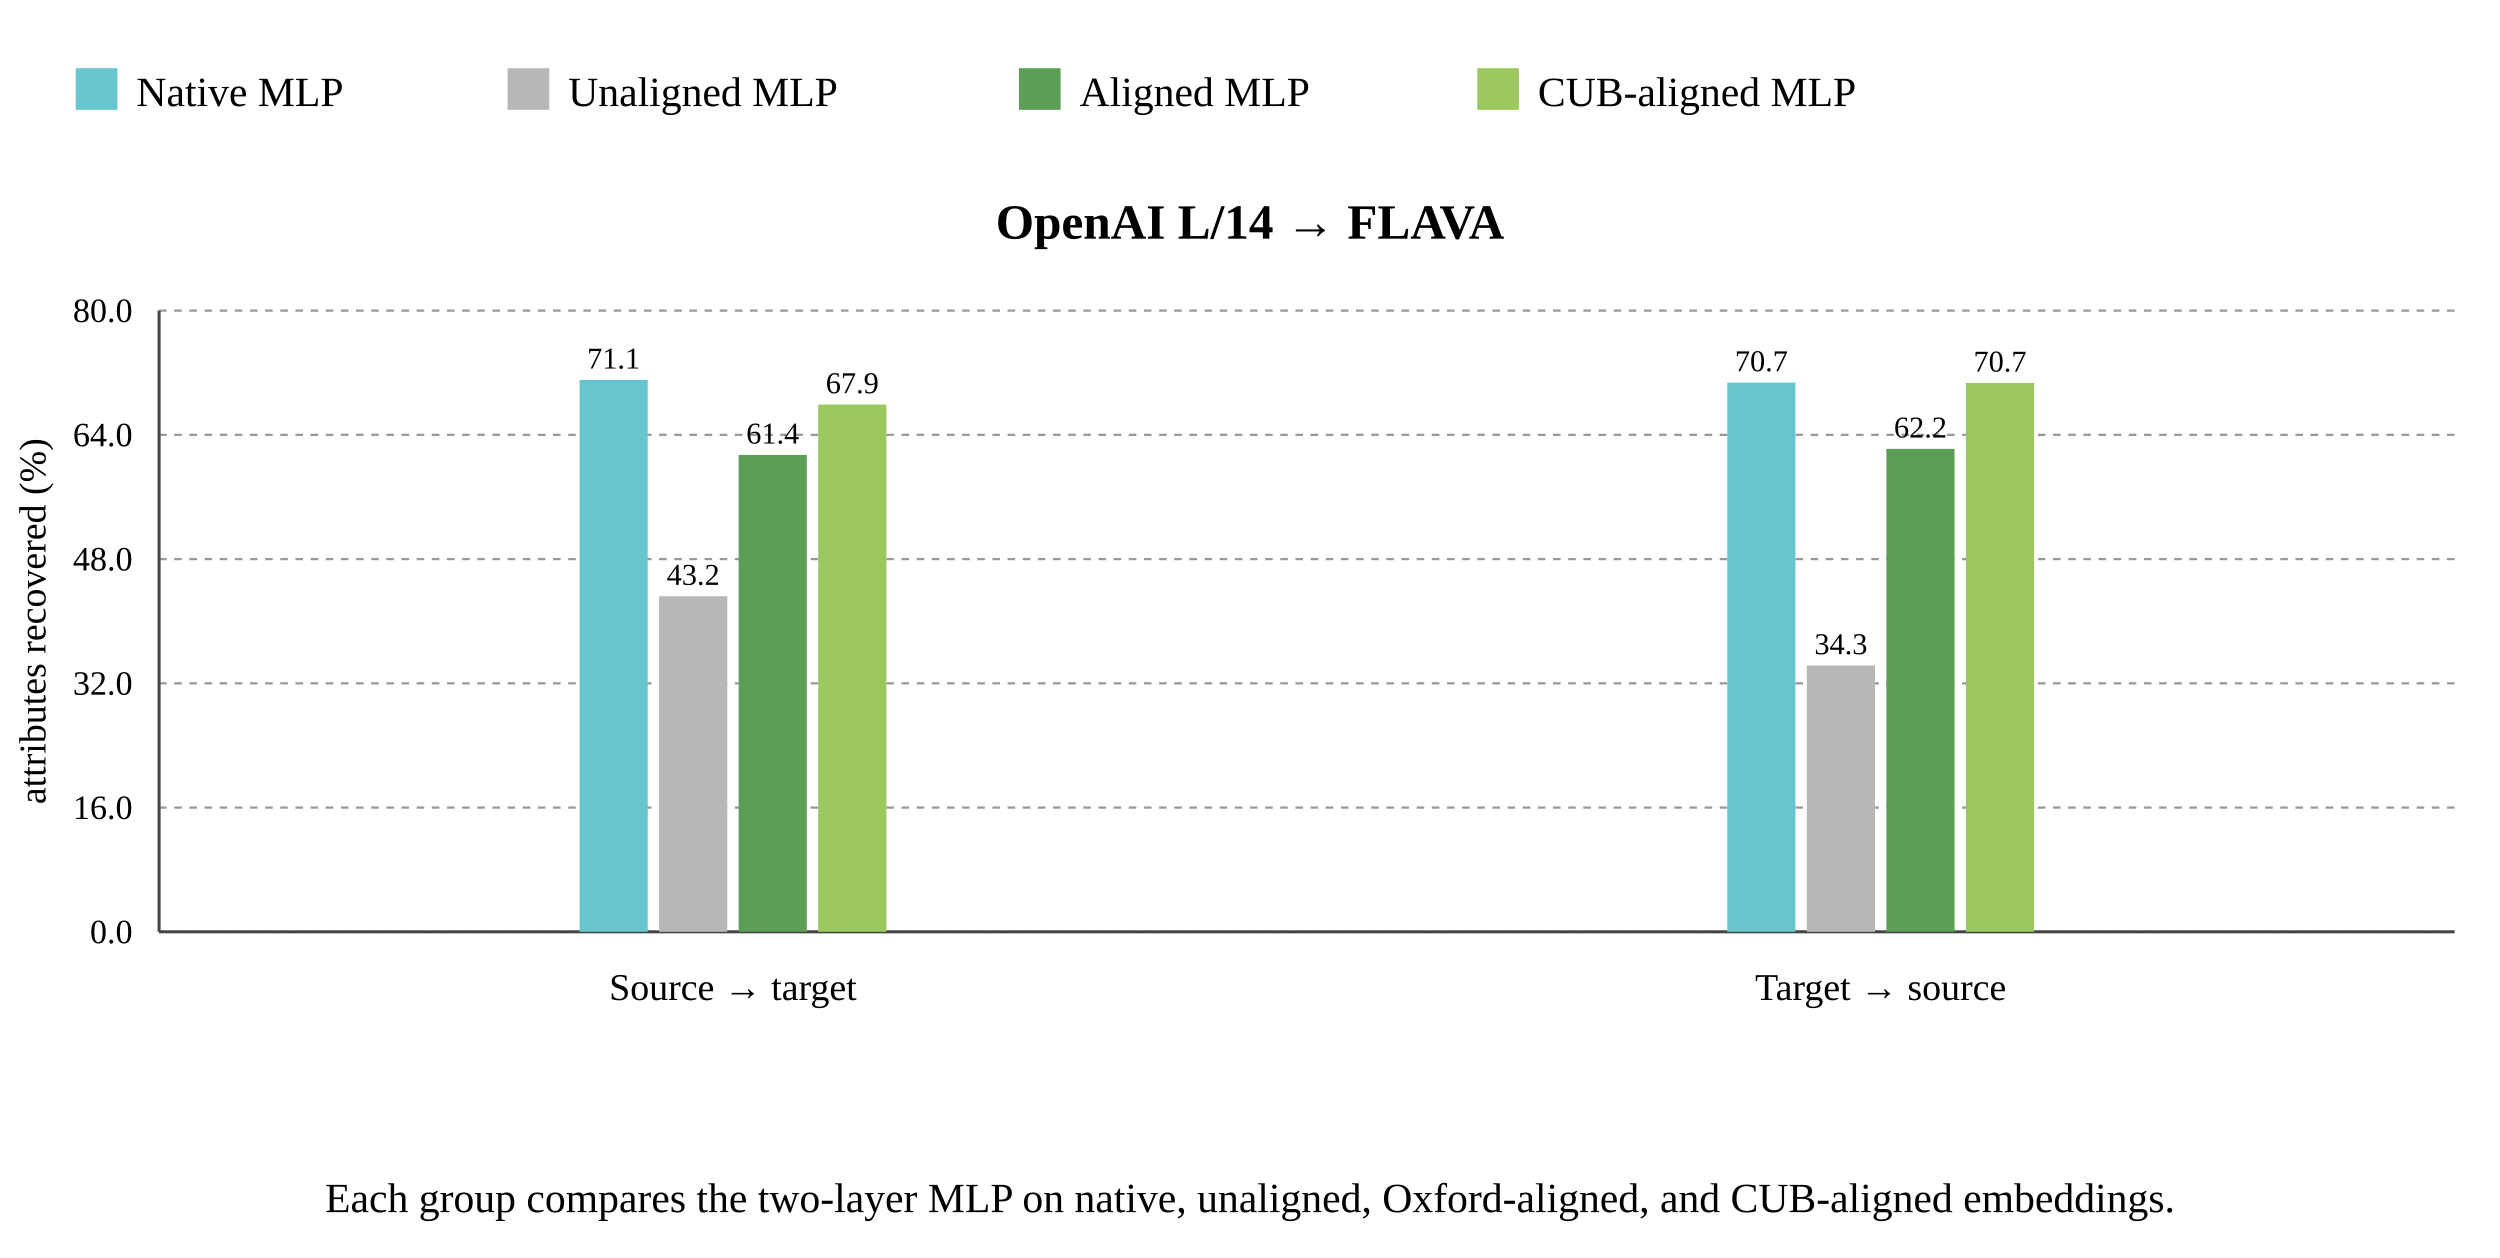
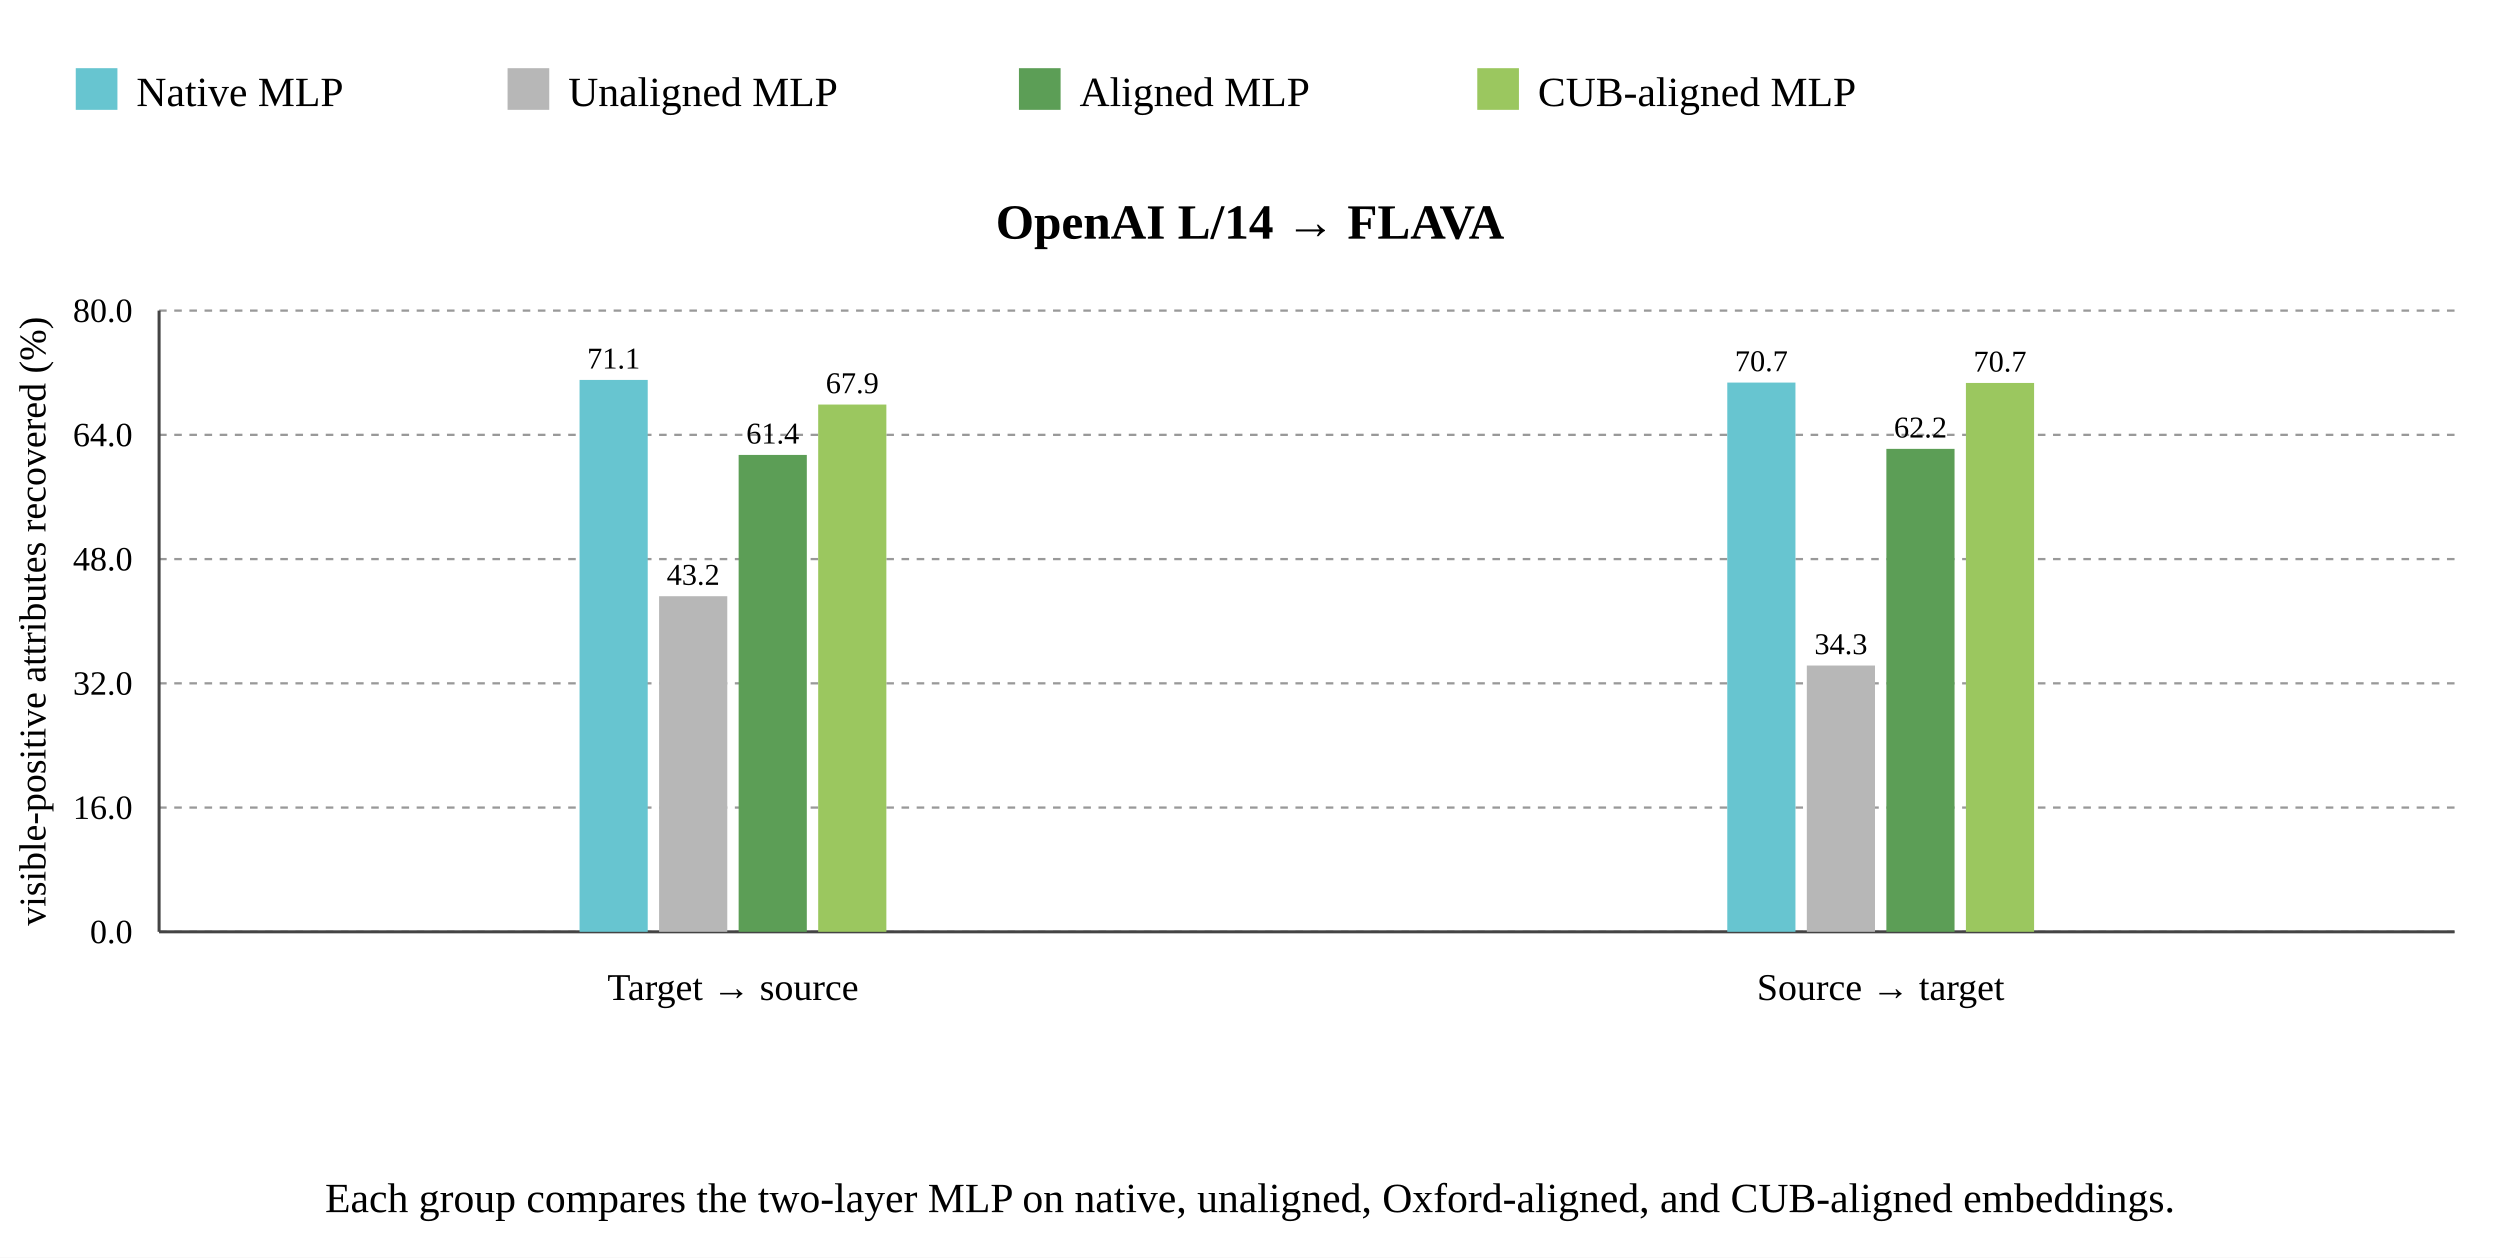
<svg xmlns="http://www.w3.org/2000/svg" width="660" height="332" viewBox="0 0 660 332">
  <rect width="100%" height="100%" fill="white" />
  <rect x="20" y="18" width="11" height="11" fill="#67c5d0" />
  <text x="36" y="28" font-size="11" font-family="Times New Roman, serif">Native MLP</text>
  <rect x="134" y="18" width="11" height="11" fill="#b7b7b7" />
  <text x="150" y="28" font-size="11" font-family="Times New Roman, serif">Unaligned MLP</text>
  <rect x="269" y="18" width="11" height="11" fill="#5c9e56" />
  <text x="285" y="28" font-size="11" font-family="Times New Roman, serif">Aligned MLP</text>
  <rect x="390" y="18" width="11" height="11" fill="#9bc75f" />
  <text x="406" y="28" font-size="11" font-family="Times New Roman, serif">CUB-aligned MLP</text>
  <text x="330.0" y="63" text-anchor="middle" font-size="13" font-weight="600" font-family="Times New Roman, serif">OpenAI L/14 → FLAVA</text>
  <line x1="42" y1="246.0" x2="648" y2="246.0" stroke="#999" stroke-width="0.6" stroke-dasharray="2 2" />
  <text x="35" y="249.0" text-anchor="end" font-size="9" font-family="Times New Roman, serif">0.0</text>
  <line x1="42" y1="213.2" x2="648" y2="213.2" stroke="#999" stroke-width="0.6" stroke-dasharray="2 2" />
  <text x="35" y="216.2" text-anchor="end" font-size="9" font-family="Times New Roman, serif">16.0</text>
  <line x1="42" y1="180.4" x2="648" y2="180.4" stroke="#999" stroke-width="0.6" stroke-dasharray="2 2" />
  <text x="35" y="183.4" text-anchor="end" font-size="9" font-family="Times New Roman, serif">32.0</text>
  <line x1="42" y1="147.6" x2="648" y2="147.6" stroke="#999" stroke-width="0.6" stroke-dasharray="2 2" />
  <text x="35" y="150.6" text-anchor="end" font-size="9" font-family="Times New Roman, serif">48.0</text>
  <line x1="42" y1="114.8" x2="648" y2="114.8" stroke="#999" stroke-width="0.6" stroke-dasharray="2 2" />
  <text x="35" y="117.8" text-anchor="end" font-size="9" font-family="Times New Roman, serif">64.0</text>
  <line x1="42" y1="82.0" x2="648" y2="82.0" stroke="#999" stroke-width="0.6" stroke-dasharray="2 2" />
  <text x="35" y="85.0" text-anchor="end" font-size="9" font-family="Times New Roman, serif">80.0</text>
  <line x1="42" y1="246" x2="648" y2="246" stroke="#444" stroke-width="0.8" />
  <line x1="42" y1="82" x2="42" y2="246" stroke="#444" stroke-width="0.8" />
  <rect x="153.0" y="100.3" width="18.0" height="145.7" fill="#67c5d0" />
  <text x="162.0" y="97.3" text-anchor="middle" font-size="8" font-family="Times New Roman, serif">71.1</text>
  <rect x="174.0" y="157.4" width="18.0" height="88.6" fill="#b7b7b7" />
  <text x="183.0" y="154.4" text-anchor="middle" font-size="8" font-family="Times New Roman, serif">43.2</text>
  <rect x="195.0" y="120.1" width="18.0" height="125.9" fill="#5c9e56" />
  <text x="204.0" y="117.1" text-anchor="middle" font-size="8" font-family="Times New Roman, serif">61.4</text>
  <rect x="216.0" y="106.8" width="18.0" height="139.2" fill="#9bc75f" />
  <text x="225.0" y="103.8" text-anchor="middle" font-size="8" font-family="Times New Roman, serif">67.9</text>
-   <text x="193.5" y="264" text-anchor="middle" font-size="10" font-family="Times New Roman, serif">Source → target</text>
+   <text x="193.5" y="264" text-anchor="middle" font-size="10" font-family="Times New Roman, serif">Target → source</text>
  <rect x="456.0" y="101.0" width="18.0" height="145.0" fill="#67c5d0" />
  <text x="465.0" y="98.0" text-anchor="middle" font-size="8" font-family="Times New Roman, serif">70.7</text>
  <rect x="477.0" y="175.7" width="18.0" height="70.3" fill="#b7b7b7" />
  <text x="486.0" y="172.7" text-anchor="middle" font-size="8" font-family="Times New Roman, serif">34.3</text>
  <rect x="498.0" y="118.5" width="18.0" height="127.5" fill="#5c9e56" />
  <text x="507.0" y="115.5" text-anchor="middle" font-size="8" font-family="Times New Roman, serif">62.2</text>
  <rect x="519.0" y="101.1" width="18.0" height="144.9" fill="#9bc75f" />
  <text x="528.0" y="98.1" text-anchor="middle" font-size="8" font-family="Times New Roman, serif">70.7</text>
-   <text x="496.5" y="264" text-anchor="middle" font-size="10" font-family="Times New Roman, serif">Target → source</text>
-   <text x="12" y="164.0" transform="rotate(-90 12 164.0)" text-anchor="middle" font-size="10" font-family="Times New Roman, serif">attributes recovered (%)</text>
+   <text x="496.5" y="264" text-anchor="middle" font-size="10" font-family="Times New Roman, serif">Source → target</text>
+   <text x="12" y="164.0" transform="rotate(-90 12 164.0)" text-anchor="middle" font-size="10" font-family="Times New Roman, serif">visible-positive attributes recovered (%)</text>
  <text x="330.0" y="320" text-anchor="middle" font-size="11" font-family="Times New Roman, serif">Each group compares the two-layer MLP on native, unaligned, Oxford-aligned, and CUB-aligned embeddings.</text>
</svg>
